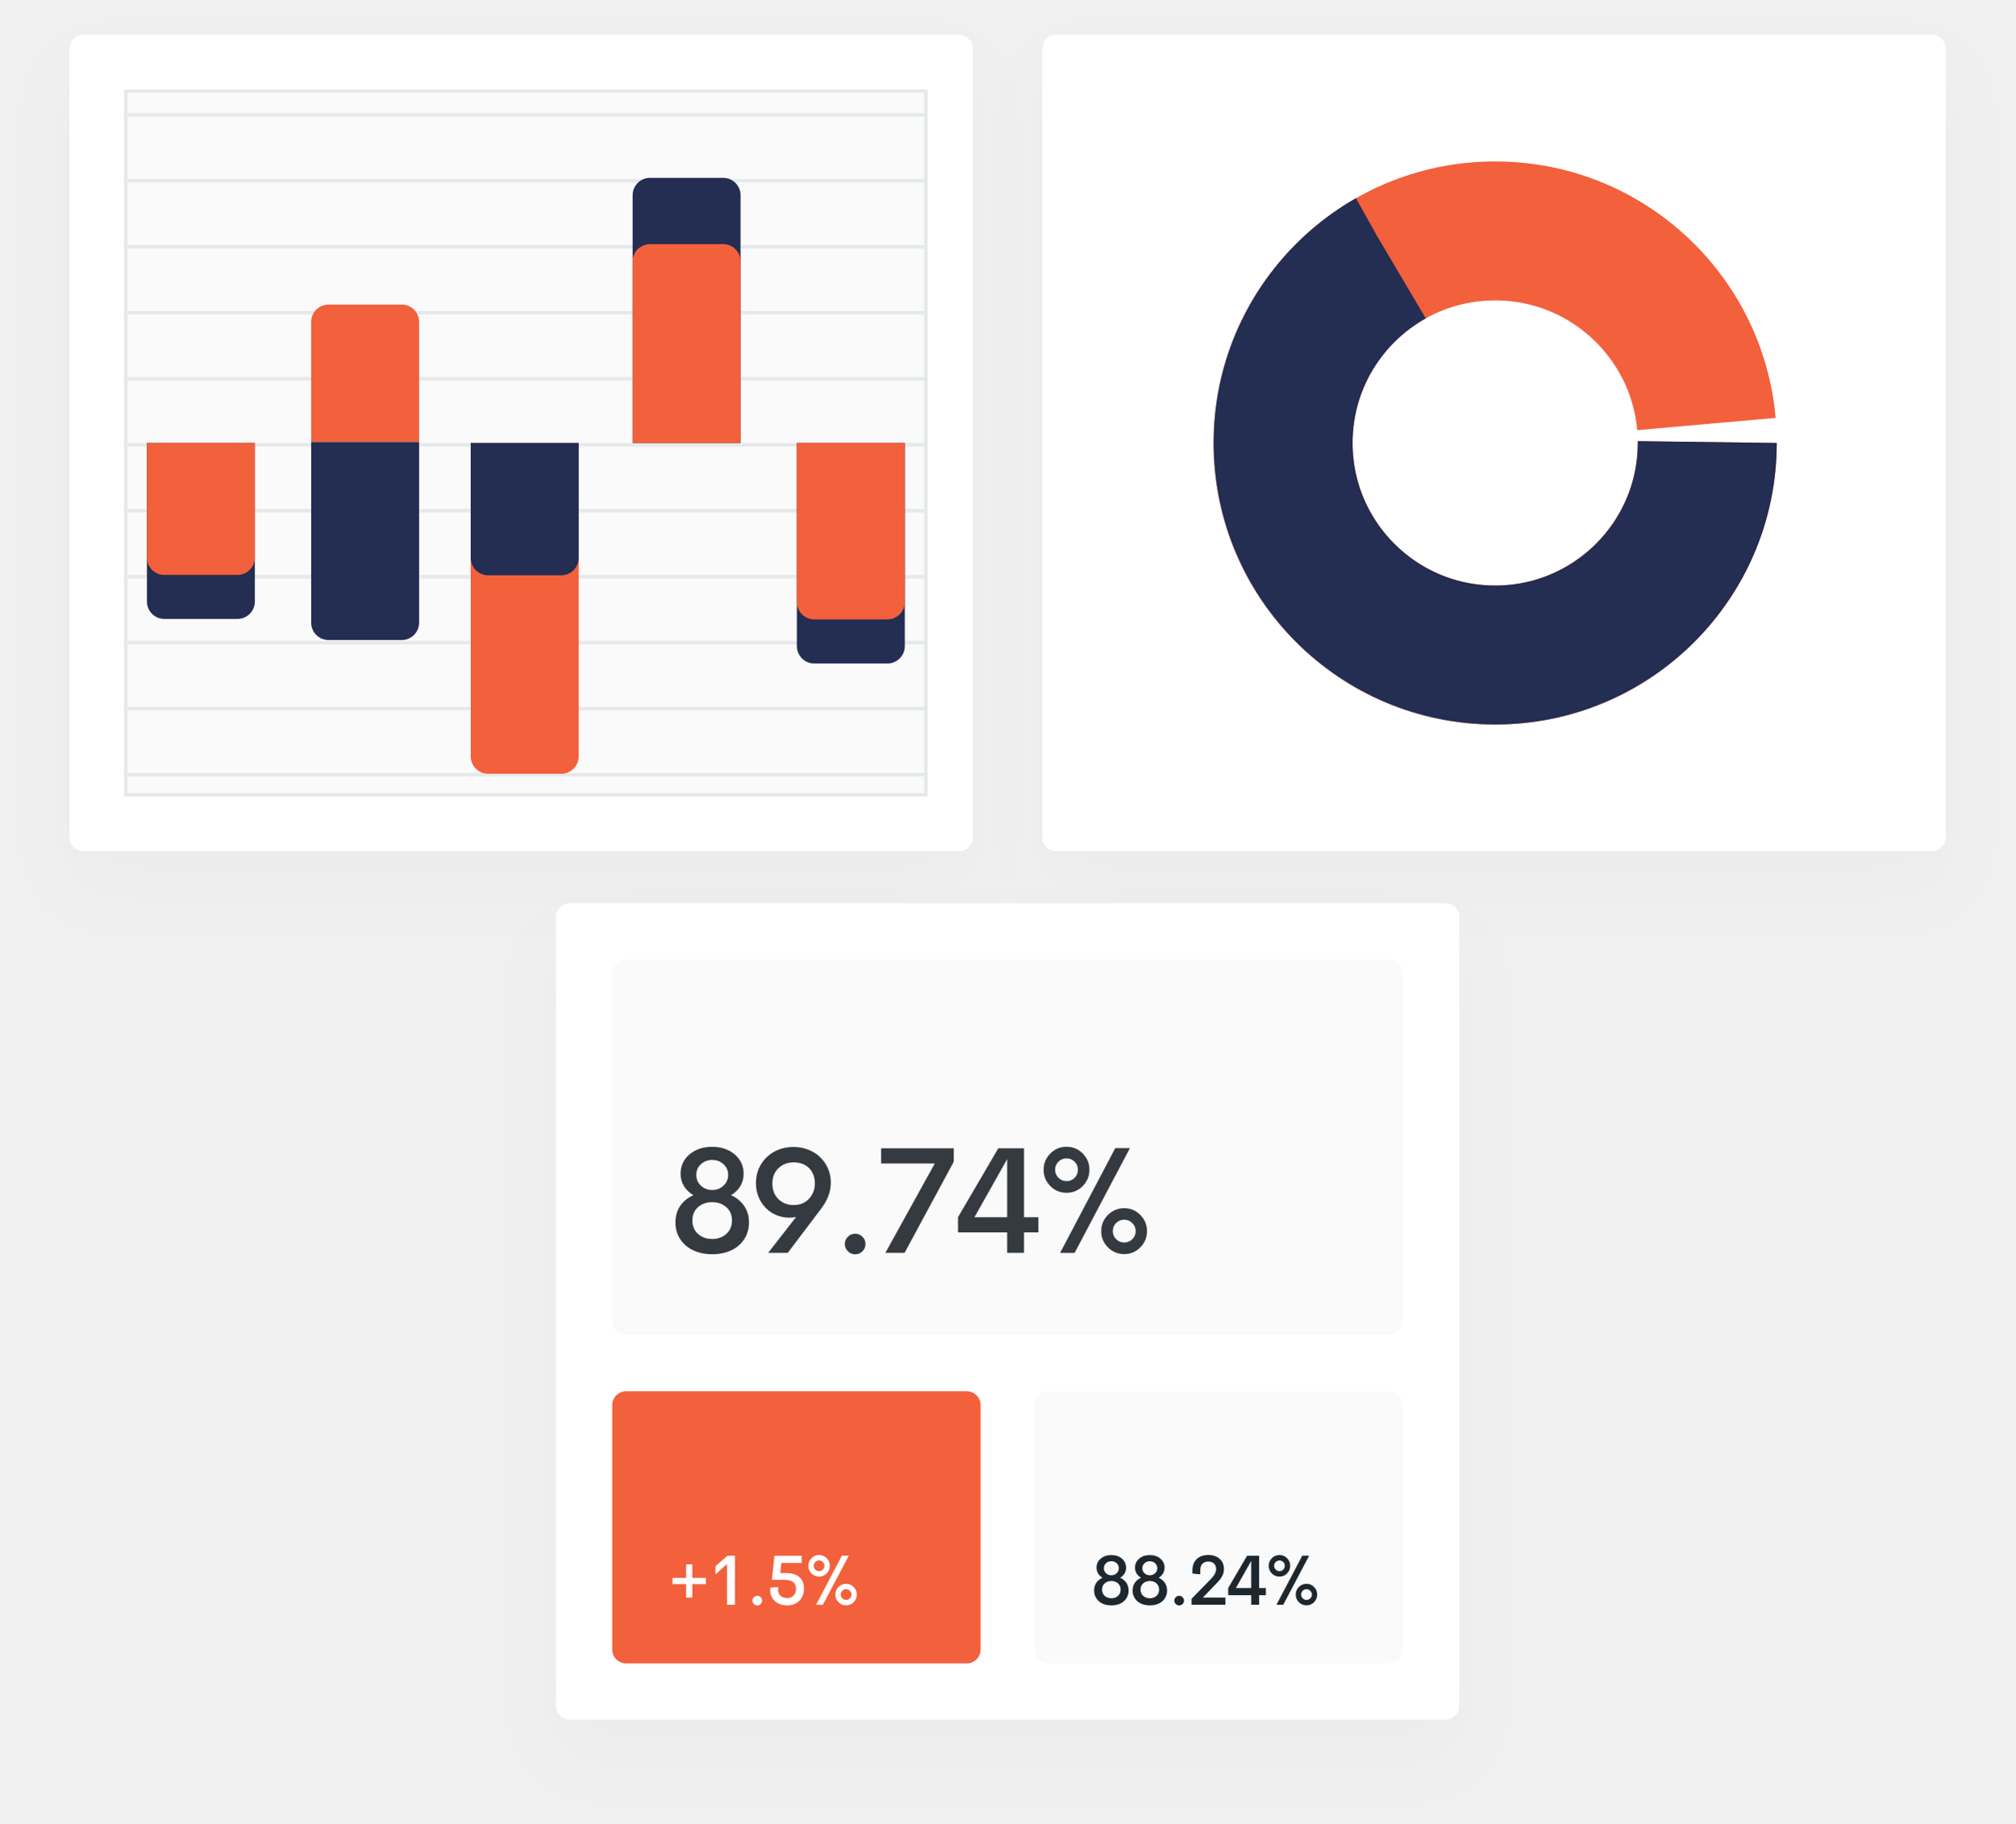
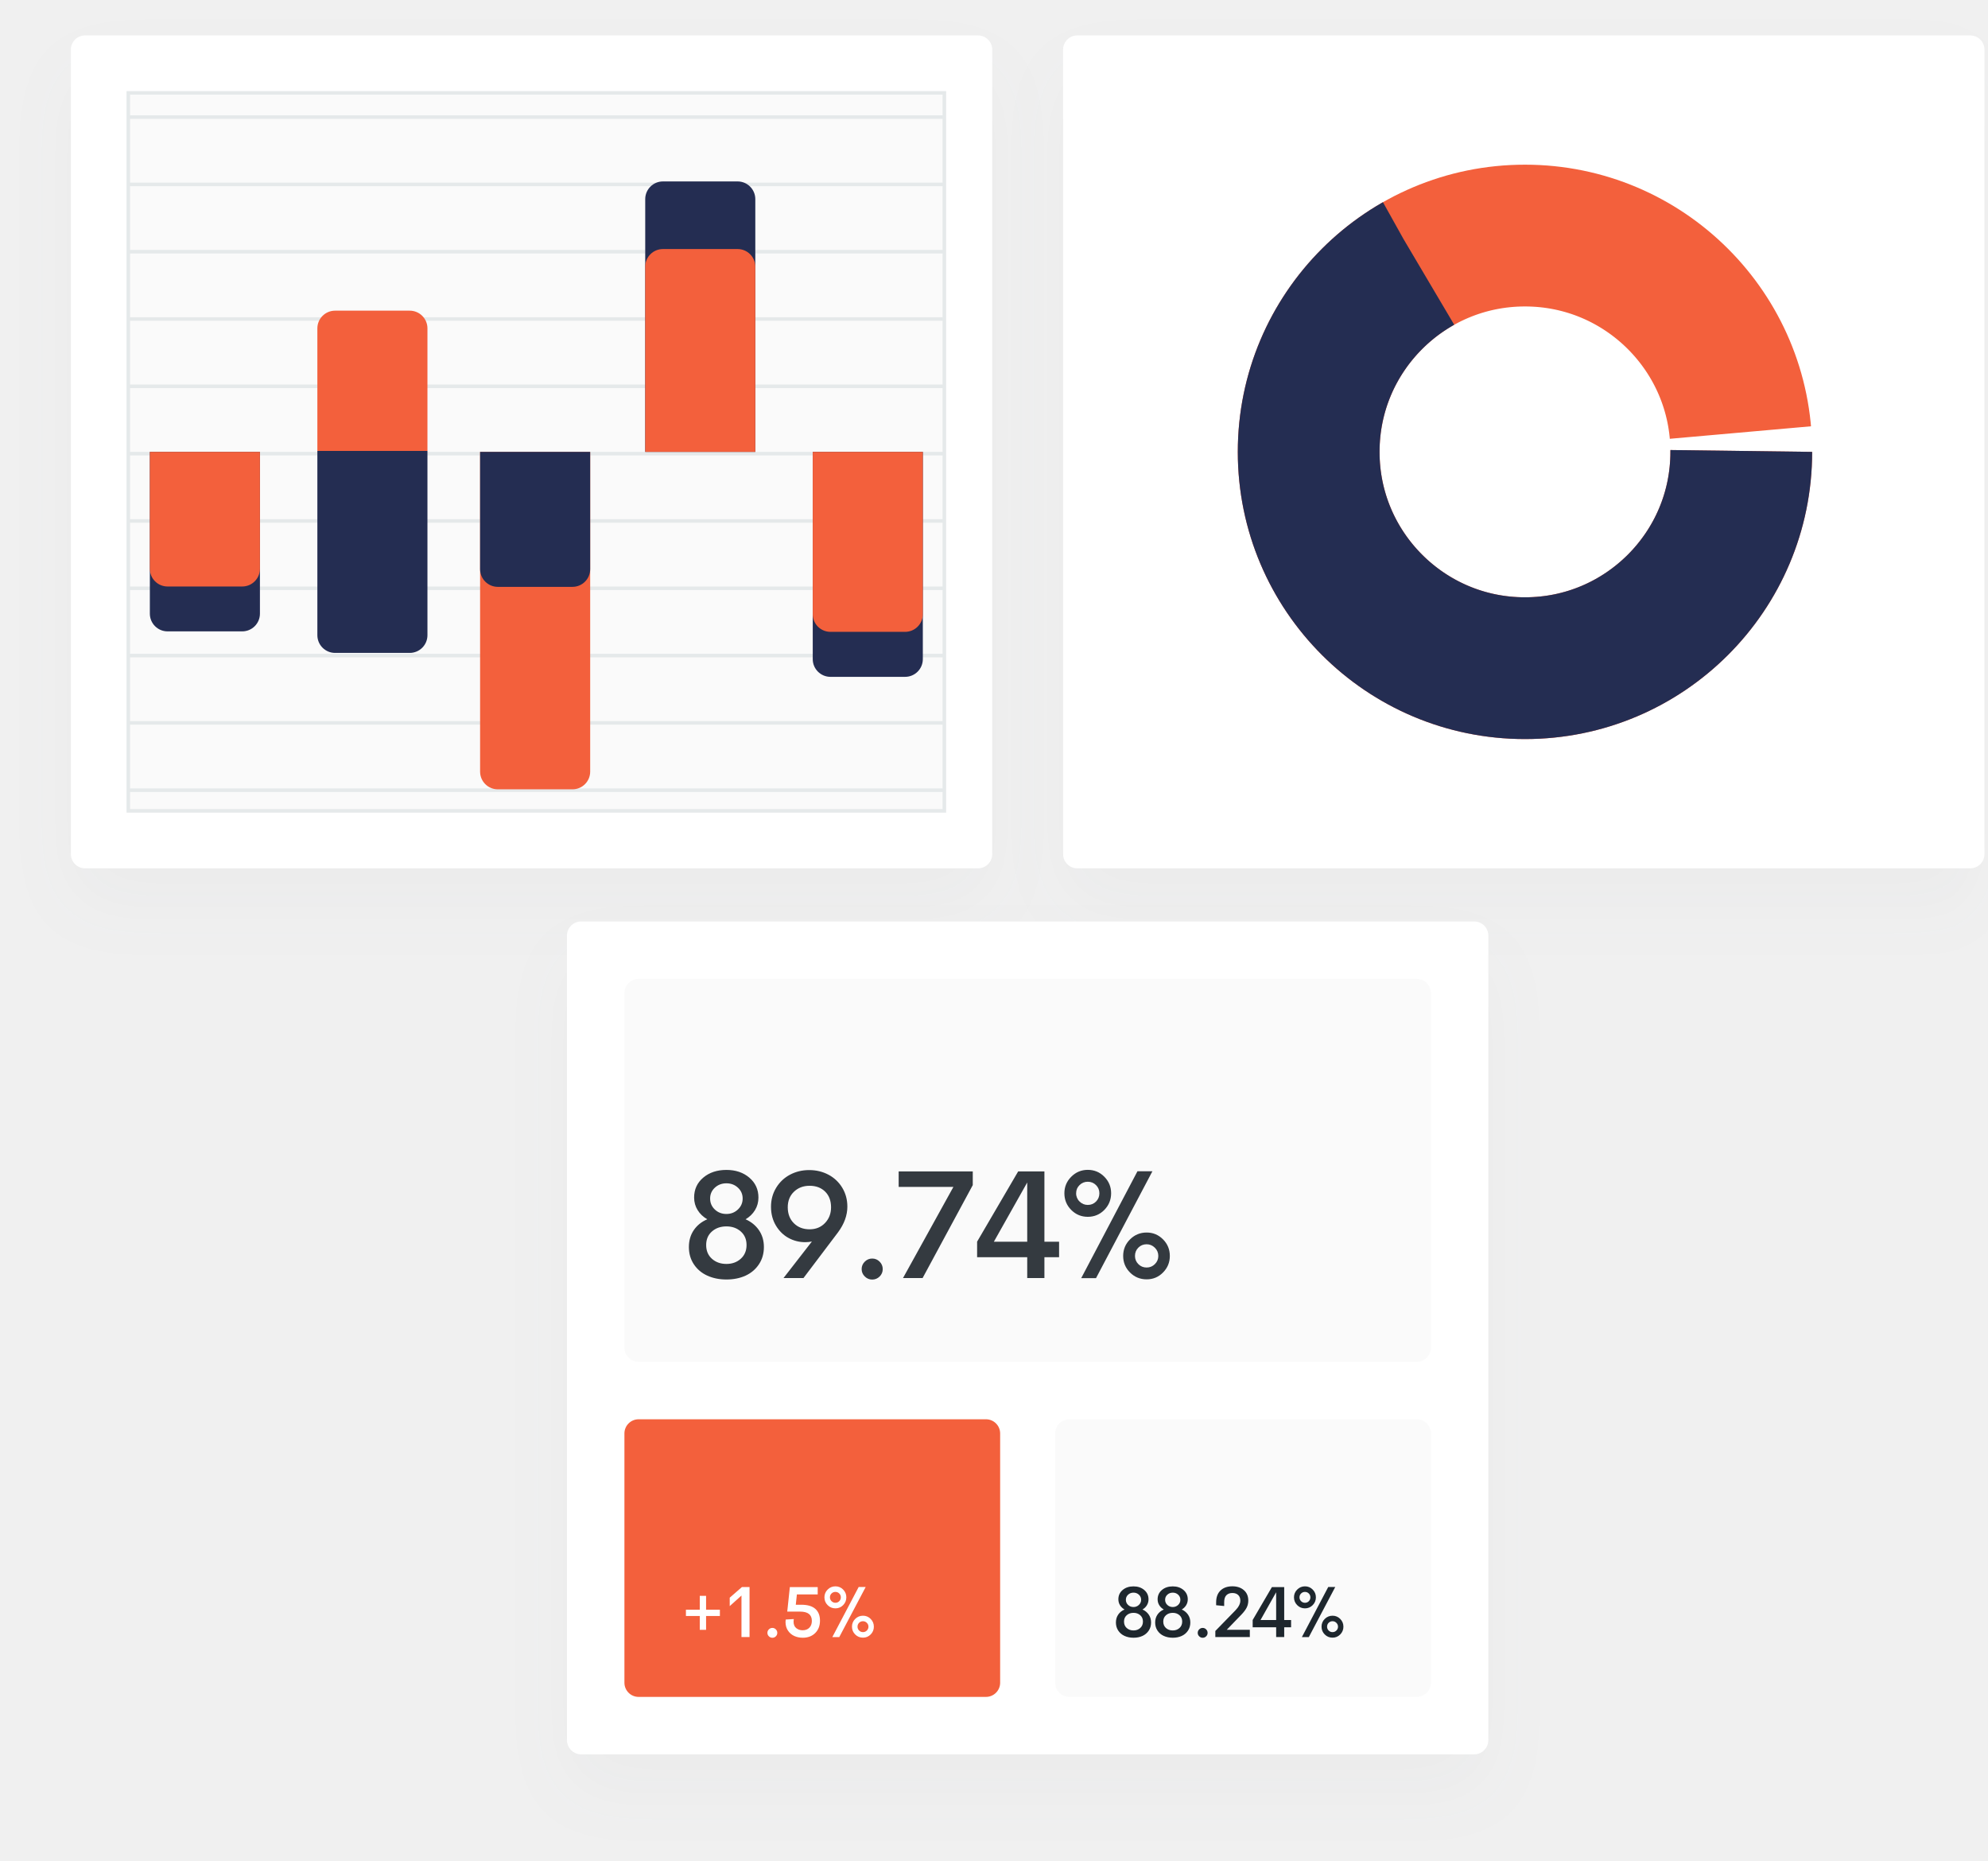
- <svg xmlns="http://www.w3.org/2000/svg" xmlns:xlink="http://www.w3.org/1999/xlink" width="580" height="525">
+ <svg xmlns="http://www.w3.org/2000/svg" xmlns:xlink="http://www.w3.org/1999/xlink" width="561" height="525">
  <defs>
    <filter id="c" width="126.9%" height="129.8%" x="-13.5%" y="-10.6%" filterUnits="objectBoundingBox">
      <feOffset dy="10" in="SourceAlpha" result="shadowOffsetOuter1" />
      <feGaussianBlur in="shadowOffsetOuter1" result="shadowBlurOuter1" stdDeviation="10" />
      <feColorMatrix in="shadowBlurOuter1" values="0 0 0 0 0.312 0 0 0 0 0.337 0 0 0 0 0.386 0 0 0 0.03 0" />
    </filter>
    <filter id="e" width="126.9%" height="129.8%" x="-13.5%" y="-10.6%" filterUnits="objectBoundingBox">
      <feOffset dy="10" in="SourceAlpha" result="shadowOffsetOuter1" />
      <feGaussianBlur in="shadowOffsetOuter1" result="shadowBlurOuter1" stdDeviation="10" />
      <feColorMatrix in="shadowBlurOuter1" values="0 0 0 0 0.312 0 0 0 0 0.337 0 0 0 0 0.386 0 0 0 0.03 0" />
    </filter>
    <filter id="i" width="126.9%" height="129.8%" x="-13.5%" y="-10.6%" filterUnits="objectBoundingBox">
      <feOffset dy="10" in="SourceAlpha" result="shadowOffsetOuter1" />
      <feGaussianBlur in="shadowOffsetOuter1" result="shadowBlurOuter1" stdDeviation="10" />
      <feColorMatrix in="shadowBlurOuter1" values="0 0 0 0 0.312 0 0 0 0 0.337 0 0 0 0 0.386 0 0 0 0.03 0" />
    </filter>
    <rect id="d" width="260" height="235" x="0" y="0" rx="4" />
    <rect id="f" width="260" height="235" x="0" y="0" rx="4" />
    <rect id="j" width="260" height="235" x="0" y="0" rx="4" />
    <ellipse id="a" cx="81.039" cy="81.034" rx="81.039" ry="81.034" />
    <ellipse id="b" cx="81.039" cy="81.034" rx="81.039" ry="81.034" />
    <mask id="g" width="162.078" height="162.069" x="0" y="0" fill="#fff" maskContentUnits="userSpaceOnUse" maskUnits="objectBoundingBox">
      <use xlink:href="#a" />
    </mask>
    <mask id="h" width="162.078" height="162.069" x="0" y="0" fill="#fff" maskContentUnits="userSpaceOnUse" maskUnits="objectBoundingBox">
      <use xlink:href="#b" />
    </mask>
  </defs>
  <g fill="none" fill-rule="evenodd" transform="translate(20 10)">
    <use fill="#000" filter="url(#c)" xlink:href="#d" />
    <use fill="#FFF" xlink:href="#d" />
    <path fill="#FAFAFA" stroke="#E5E9EA" d="M16.208 16.207h230.286v202.586H16.208z" />
    <path fill="#E5E9EA" d="M16.208 117.5h230.286v1H16.208zM16.208 136.493h230.286v1H16.208zM16.208 155.485h230.286v1H16.208zM16.208 174.477h230.286v1H16.208zM16.208 41.53h230.286v1H16.208zM16.208 22.538h230.286v1H16.208zM16.208 60.523h230.286v1H16.208zM16.208 79.515h230.286v1H16.208zM16.208 98.508h230.286v1H16.208zM16.208 193.47h230.286v1H16.208zM16.208 212.462h230.286v1H16.208z" />
    <path fill="#242D52" d="M22.286 117.5h31.065v45.647a5 5 0 01-5 5H27.286a5 5 0 01-5-5V117.5z" />
    <path fill="#F3603C" d="M22.286 117.5h31.065v32.985a5 5 0 01-5 5H27.286a5 5 0 01-5-5V117.5zM69.558 117.234h31.065V82.658a5 5 0 00-5-5H74.558a5 5 0 00-5 5v34.576z" />
    <path fill="#242D52" d="M69.558 117.234h31.065v51.99a5 5 0 01-5 5H74.558a5 5 0 01-5-5v-51.99zM162.078 117.5h31.065V46.193a5 5 0 00-5-5h-21.065a5 5 0 00-5 5V117.5z" />
    <path fill="#F3603C" d="M162.078 117.5h31.065V65.27a5 5 0 00-5-5h-21.065a5 5 0 00-5 5v52.23z" />
    <g>
      <path fill="#242D52" d="M209.351 117.5h31.065v58.477a5 5 0 01-5 5H214.35a5 5 0 01-5-5V117.5z" />
      <path fill="#F3603C" d="M209.351 117.5h31.065v45.782a5 5 0 01-5 5H214.35a5 5 0 01-5-5V117.5z" />
    </g>
    <g>
      <path fill="#F3603C" d="M115.481 117.5h31.065v90.216a5 5 0 01-5 5H120.48a5 5 0 01-5-5V117.5z" />
      <path fill="#242D52" d="M115.481 117.5h31.065v33.086a5 5 0 01-5 5H120.48a5 5 0 01-5-5V117.5z" />
    </g>
    <g transform="translate(280)">
      <use fill="#000" filter="url(#e)" xlink:href="#f" />
      <use fill="#FFF" xlink:href="#f" />
      <g transform="translate(49.299 36.466)">
        <ellipse cx="81.039" cy="81.034" stroke="#FFF" stroke-width="40" rx="61.039" ry="61.034" />
        <use stroke="#F3603C" stroke-dasharray="502" stroke-width="80" mask="url(#g)" xlink:href="#a" />
        <use stroke="#242D52" stroke-dasharray="340" stroke-width="80" mask="url(#h)" xlink:href="#b" />
      </g>
    </g>
    <g transform="translate(140 250)">
      <use fill="#000" filter="url(#i)" xlink:href="#j" />
      <use fill="#FFF" xlink:href="#j" />
      <g transform="translate(16.208 140.46)">
        <rect width="106.026" height="78.333" fill="#F3603C" rx="4" />
        <path fill="#FFF" fill-rule="nonzero" d="M23.044 59.413v-3.907h3.897v-1.78h-3.897v-3.908h-1.781v3.907h-3.908v1.78h3.908v3.908h1.78zm12.264 2.038V47.345H33.15l-3.433 2.997v2.374l3.314-2.977V61.45h2.276zm6.437.198c.382 0 .71-.135.984-.406.274-.27.41-.597.41-.98 0-.382-.136-.71-.41-.983a1.343 1.343 0 00-.984-.41c-.376 0-.702.136-.98.41a1.335 1.335 0 00-.415.984c0 .376.139.7.416.974.277.274.603.41.979.41zm8.584-.01c1.45 0 2.623-.444 3.517-1.33.893-.888 1.34-2.053 1.34-3.497 0-1.438-.438-2.544-1.316-3.32-.877-.774-2.199-1.161-3.966-1.161H48.36l.307-2.918h5.876v-2.058H46.68l-.732 6.914h3.63c2.21 0 3.314.874 3.314 2.622 0 .791-.232 1.43-.697 1.914-.465.485-1.103.727-1.915.727-.705 0-1.307-.205-1.805-.613-.498-.41-.747-1.023-.747-1.84 0-.165.023-.403.07-.712l-2.286.138c-.033.284-.05.521-.05.712 0 .917.228 1.716.683 2.399a4.204 4.204 0 001.771 1.523c.726.333 1.53.5 2.414.5zm9.207-8.29a2.96 2.96 0 002.186-.91c.6-.613.9-1.348.9-2.205 0-.851-.3-1.58-.9-2.187a2.96 2.96 0 00-2.186-.91c-.85 0-1.58.304-2.186.91a2.981 2.981 0 00-.91 2.187c0 .863.302 1.599.905 2.205.603.607 1.334.91 2.191.91zm1.088 8.112l7.46-14.136h-1.98l-7.438 14.136h1.958zm-1.088-9.684c-.422 0-.785-.15-1.088-.45a1.48 1.48 0 01-.455-1.093c0-.43.152-.79.455-1.084a1.51 1.51 0 011.088-.44c.429 0 .792.149 1.088.445.297.297.445.656.445 1.079 0 .428-.146.793-.44 1.093-.293.3-.658.45-1.093.45zm7.785 9.842c.851 0 1.575-.303 2.172-.91a3.006 3.006 0 00.895-2.186c0-.857-.3-1.588-.9-2.191a2.945 2.945 0 00-2.167-.905c-.857 0-1.589.301-2.196.905a2.976 2.976 0 00-.91 2.191c0 .857.302 1.588.905 2.191.604.603 1.338.905 2.201.905zm0-1.563c-.435 0-.8-.15-1.098-.45a1.485 1.485 0 01-.445-1.083c0-.435.149-.801.445-1.098a1.492 1.492 0 011.098-.445c.416 0 .777.151 1.084.455.306.303.46.666.46 1.088 0 .422-.152.783-.455 1.083-.304.3-.666.45-1.089.45z" />
      </g>
      <g transform="translate(137.766 140.46)">
        <rect width="106.026" height="78.333" fill="#FAFAFA" rx="4" />
        <path fill="#1E272E" fill-rule="nonzero" d="M22.104 61.639c.936 0 1.777-.168 2.522-.505a4.186 4.186 0 001.776-1.503c.439-.66.658-1.421.658-2.285 0-.85-.218-1.593-.653-2.226a4.118 4.118 0 00-1.77-1.444c.527-.31.942-.714 1.246-1.212a3.14 3.14 0 00.455-1.667c0-1.068-.4-1.943-1.202-2.626-.801-.682-1.812-1.024-3.032-1.024-1.24 0-2.262.34-3.067 1.02-.804.678-1.207 1.555-1.207 2.63 0 .614.155 1.17.465 1.667.31.498.736.902 1.276 1.212-.758.323-1.353.801-1.785 1.434-.432.633-.648 1.379-.648 2.236 0 .864.22 1.625.658 2.285a4.147 4.147 0 001.78 1.498c.749.34 1.591.51 2.528.51zm0-8.665c-.607 0-1.118-.197-1.533-.589a1.926 1.926 0 01-.624-1.459c0-.567.208-1.044.624-1.43.415-.385.926-.578 1.533-.578.6 0 1.108.193 1.523.579.416.385.624.862.624 1.429 0 .574-.21 1.058-.629 1.454a2.131 2.131 0 01-1.518.594zm0 6.607c-.772 0-1.411-.227-1.92-.682-.507-.455-.761-1.062-.761-1.82 0-.745.254-1.342.762-1.79.508-.45 1.147-.673 1.919-.673.758 0 1.391.224 1.9.672.507.449.761 1.046.761 1.79 0 .753-.254 1.358-.762 1.816-.508.458-1.14.687-1.9.687zM33.18 61.64c.936 0 1.777-.168 2.522-.505a4.186 4.186 0 001.776-1.503c.439-.66.658-1.421.658-2.285 0-.85-.218-1.593-.653-2.226a4.118 4.118 0 00-1.77-1.444c.527-.31.942-.714 1.246-1.212a3.14 3.14 0 00.455-1.667c0-1.068-.4-1.943-1.202-2.626-.801-.682-1.812-1.024-3.032-1.024-1.24 0-2.262.34-3.067 1.02-.804.678-1.207 1.555-1.207 2.63 0 .614.155 1.17.465 1.667.31.498.736.902 1.276 1.212-.758.323-1.353.801-1.785 1.434-.432.633-.648 1.379-.648 2.236 0 .864.22 1.625.658 2.285a4.147 4.147 0 001.78 1.498c.749.34 1.591.51 2.528.51zm0-8.665c-.607 0-1.118-.197-1.534-.589a1.926 1.926 0 01-.623-1.459c0-.567.208-1.044.623-1.43.416-.385.927-.578 1.534-.578.6 0 1.108.193 1.523.579.416.385.623.862.623 1.429 0 .574-.209 1.058-.628 1.454a2.131 2.131 0 01-1.518.594zm0 6.607c-.772 0-1.412-.227-1.92-.682-.507-.455-.761-1.062-.761-1.82 0-.745.254-1.342.762-1.79.507-.45 1.147-.673 1.919-.673.758 0 1.391.224 1.9.672.507.449.76 1.046.76 1.79 0 .753-.253 1.358-.76 1.816-.509.458-1.142.687-1.9.687zm8.435 2.068c.383 0 .711-.135.985-.406.273-.27.41-.597.41-.98 0-.382-.137-.71-.41-.983a1.343 1.343 0 00-.985-.41c-.375 0-.702.136-.979.41a1.335 1.335 0 00-.415.984c0 .376.138.7.415.974.277.274.604.41.98.41zm13.313-.198v-2.058h-6.51l4.146-4.293c.666-.692 1.154-1.342 1.464-1.948.31-.607.465-1.27.465-1.989 0-1.253-.419-2.238-1.257-2.957-.837-.72-1.915-1.079-3.234-1.079-1.405 0-2.52.393-3.344 1.178-.824.784-1.237 1.909-1.237 3.373v.791l2.266.218v-1.039c0-.917.207-1.584.623-2.003.415-.419.983-.628 1.701-.628.686 0 1.23.19 1.633.569.402.379.603.908.603 1.587 0 .877-.471 1.8-1.414 2.77l-5.64 5.787v1.721h9.735zm9.702 0v-2.76h1.939v-2.048h-1.94v-9.298H61.16l-5.431 9.289v2.057h6.628v2.76h2.275zm-2.275-4.808h-4.412l4.412-7.834v7.834zm8.129-3.294a2.96 2.96 0 002.186-.91c.6-.613.9-1.348.9-2.205 0-.851-.3-1.58-.9-2.187a2.96 2.96 0 00-2.186-.91c-.851 0-1.58.304-2.187.91a2.981 2.981 0 00-.91 2.187c0 .863.302 1.599.905 2.205.604.607 1.334.91 2.192.91zm1.088 8.112l7.459-14.136h-1.979l-7.439 14.136h1.959zm-1.088-9.684c-.422 0-.785-.15-1.089-.45a1.48 1.48 0 01-.455-1.093c0-.43.152-.79.455-1.084a1.51 1.51 0 011.089-.44c.428 0 .791.149 1.088.445.297.297.445.656.445 1.079 0 .428-.147.793-.44 1.093-.294.3-.658.45-1.093.45zm7.785 9.842c.85 0 1.574-.303 2.171-.91a3.006 3.006 0 00.896-2.186c0-.857-.3-1.588-.9-2.191a2.945 2.945 0 00-2.167-.905c-.857 0-1.59.301-2.196.905a2.976 2.976 0 00-.91 2.191c0 .857.301 1.588.905 2.191.603.603 1.337.905 2.2.905zm0-1.563c-.435 0-.801-.15-1.098-.45a1.485 1.485 0 01-.445-1.083c0-.435.148-.801.445-1.098a1.492 1.492 0 011.098-.445c.415 0 .776.151 1.083.455.307.303.46.666.46 1.088 0 .422-.152.783-.455 1.083-.303.3-.666.45-1.088.45z" />
      </g>
      <g transform="translate(16.208 16.207)">
        <rect width="227.584" height="108.046" fill="#FAFAFA" rx="4" />
        <path fill="#343A40" fill-rule="nonzero" d="M28.786 84.812c1.998 0 3.791-.359 5.381-1.076 1.59-.732 2.853-1.801 3.788-3.208.936-1.407 1.404-3.032 1.404-4.875 0-1.815-.465-3.397-1.393-4.748-.929-1.35-2.188-2.377-3.778-3.08 1.126-.662 2.012-1.524 2.66-2.586.647-1.062.97-2.247.97-3.556 0-2.279-.855-4.146-2.564-5.602-1.71-1.457-3.865-2.185-6.468-2.185-2.645 0-4.826.725-6.542 2.174-1.717 1.449-2.575 3.32-2.575 5.613 0 1.309.33 2.494.992 3.556.661 1.062 1.568 1.924 2.722 2.585-1.618.69-2.888 1.71-3.81 3.06-.92 1.35-1.381 2.94-1.381 4.77 0 1.842.467 3.467 1.403 4.874.936 1.407 2.202 2.473 3.799 3.197 1.597.725 3.394 1.087 5.392 1.087zm0-18.486c-1.295 0-2.385-.419-3.271-1.256-.887-.837-1.33-1.874-1.33-3.112 0-1.21.443-2.227 1.33-3.05.886-.823 1.976-1.234 3.27-1.234 1.281 0 2.364.411 3.25 1.234.887.823 1.33 1.84 1.33 3.05 0 1.224-.446 2.258-1.34 3.102-.893.844-1.973 1.266-3.24 1.266zm0 14.097c-1.646 0-3.011-.486-4.094-1.457-1.084-.97-1.625-2.265-1.625-3.882 0-1.59.541-2.863 1.625-3.82 1.083-.957 2.448-1.435 4.094-1.435 1.618 0 2.968.478 4.052 1.435 1.083.957 1.625 2.23 1.625 3.82 0 1.603-.542 2.894-1.625 3.872-1.084.978-2.434 1.467-4.052 1.467zm21.737 3.988l9.729-12.873c1.772-2.391 2.659-4.818 2.659-7.28 0-1.97-.479-3.746-1.435-5.329a9.904 9.904 0 00-3.894-3.682c-1.64-.872-3.458-1.308-5.455-1.308-1.956 0-3.753.432-5.392 1.297-1.64.866-2.948 2.104-3.926 3.714-.978 1.611-1.46 3.423-1.445 5.434.014 1.97.482 3.718 1.403 5.244.922 1.527 2.107 2.684 3.556 3.472a9.656 9.656 0 004.685 1.182c.661 0 1.294-.064 1.9-.19l-8.02 10.319h5.635zm1.73-13.76c-1.8 0-3.274-.565-4.421-1.698-1.147-1.132-1.727-2.62-1.741-4.463-.014-1.815.563-3.289 1.73-4.421 1.168-1.133 2.645-1.699 4.432-1.699 1.815 0 3.278.549 4.39 1.646 1.111 1.098 1.667 2.575 1.667 4.432 0 1.758-.566 3.232-1.699 4.42-1.132 1.19-2.585 1.784-4.358 1.784zm17.664 14.182c.816 0 1.516-.288 2.1-.865a2.83 2.83 0 00.876-2.09c0-.815-.292-1.515-.876-2.1a2.864 2.864 0 00-2.1-.875c-.802 0-1.498.292-2.09.876-.59.584-.885 1.284-.885 2.1 0 .801.295 1.494.886 2.078.59.584 1.287.876 2.09.876zm14.224-.422l14.16-26.23v-3.863H77.389v4.369h15.448L78.612 84.41h5.53zm34.378 0v-5.888h4.137v-4.368h-4.137V54.318h-7.407L99.526 74.134v4.39h14.14v5.887h4.853zm-4.853-10.256h-9.413l9.413-16.713v16.713zm17.094-7.027c1.829 0 3.383-.647 4.664-1.942 1.28-1.308 1.92-2.877 1.92-4.706 0-1.814-.64-3.369-1.92-4.663-1.28-1.295-2.835-1.942-4.664-1.942-1.815 0-3.37.647-4.664 1.942-1.295 1.294-1.942 2.849-1.942 4.663 0 1.843.644 3.412 1.931 4.706 1.288 1.295 2.846 1.942 4.675 1.942zm2.321 17.304l15.913-30.156h-4.221l-15.87 30.156h4.178zm-2.321-20.66c-.9 0-1.675-.32-2.322-.96a3.157 3.157 0 01-.97-2.332c0-.914.323-1.684.97-2.31a3.222 3.222 0 012.322-.94c.914 0 1.688.317 2.321.95.633.633.95 1.4.95 2.3 0 .915-.313 1.692-.94 2.332-.625.64-1.403.96-2.331.96zm16.609 20.998c1.814 0 3.359-.647 4.632-1.942 1.273-1.294 1.91-2.849 1.91-4.663 0-1.83-.64-3.387-1.92-4.675-1.281-1.287-2.822-1.93-4.622-1.93-1.83 0-3.391.643-4.686 1.93-1.294 1.288-1.941 2.846-1.941 4.675 0 1.828.644 3.386 1.93 4.674 1.288 1.287 2.853 1.93 4.697 1.93zm0-3.335c-.93 0-1.71-.32-2.343-.96a3.168 3.168 0 01-.95-2.31c0-.929.317-1.71.95-2.343s1.414-.95 2.343-.95c.886 0 1.656.324 2.31.971.655.647.982 1.421.982 2.322 0 .9-.324 1.67-.971 2.31-.647.64-1.421.96-2.321.96z" />
      </g>
    </g>
  </g>
</svg>
